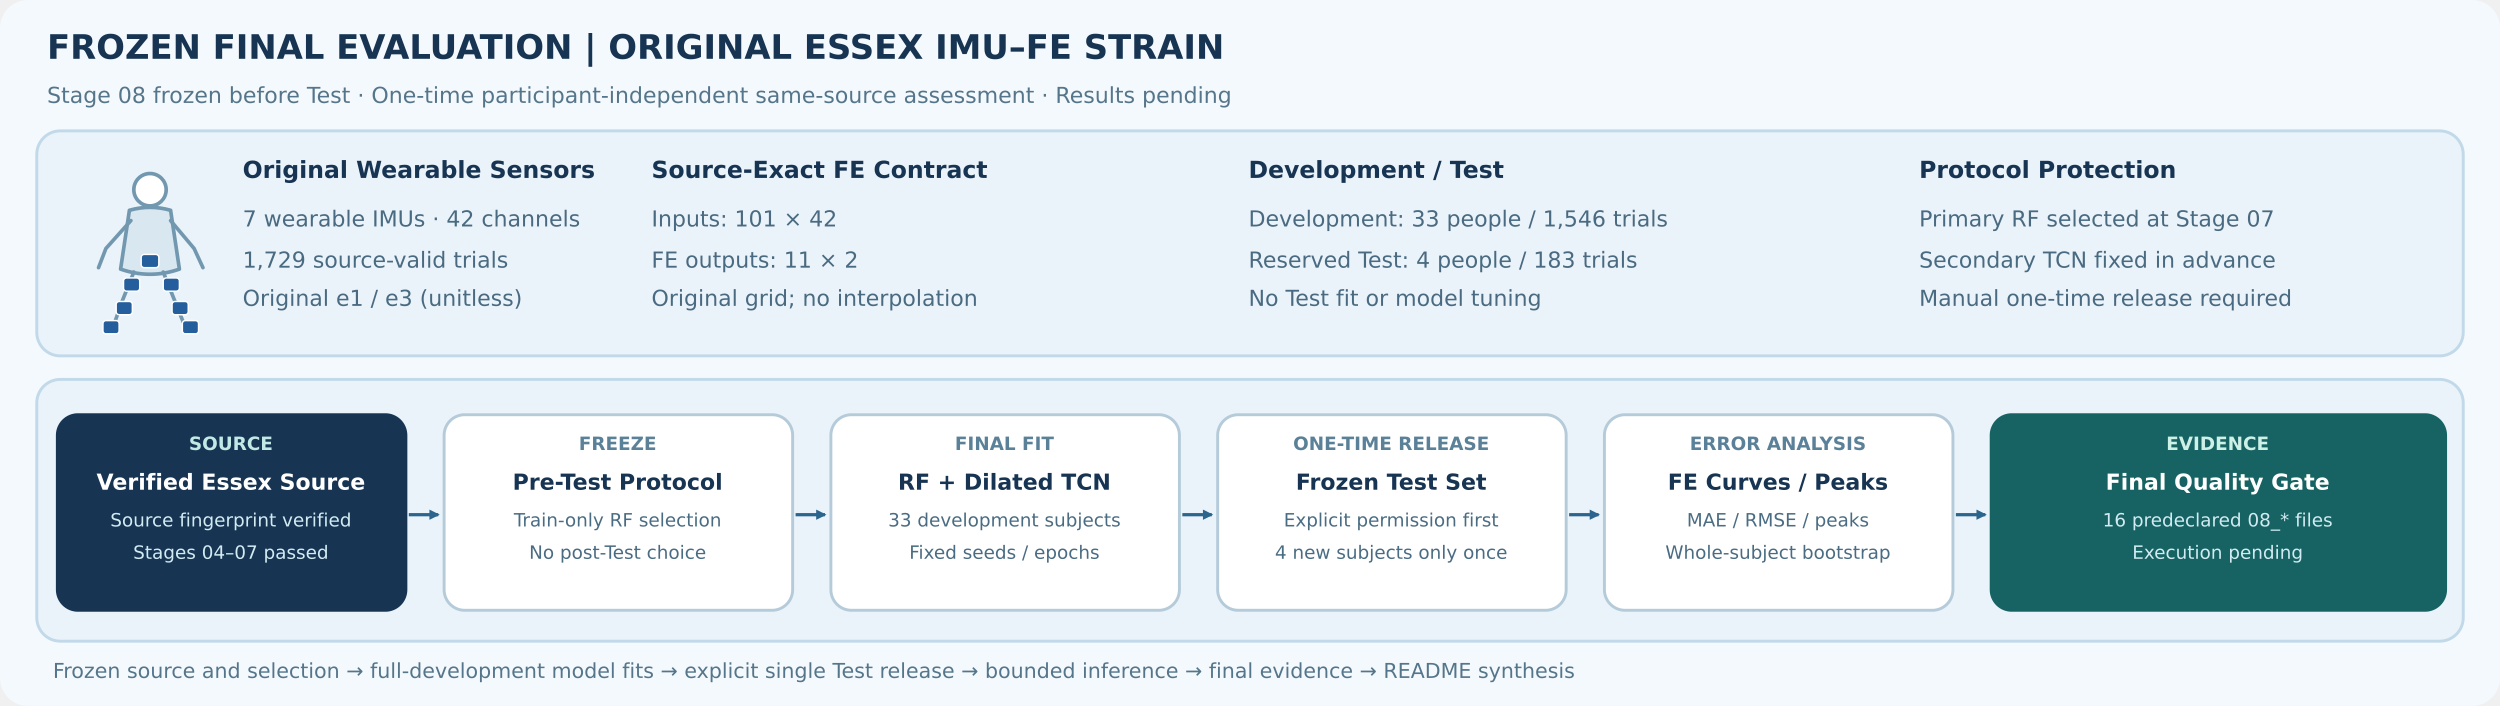
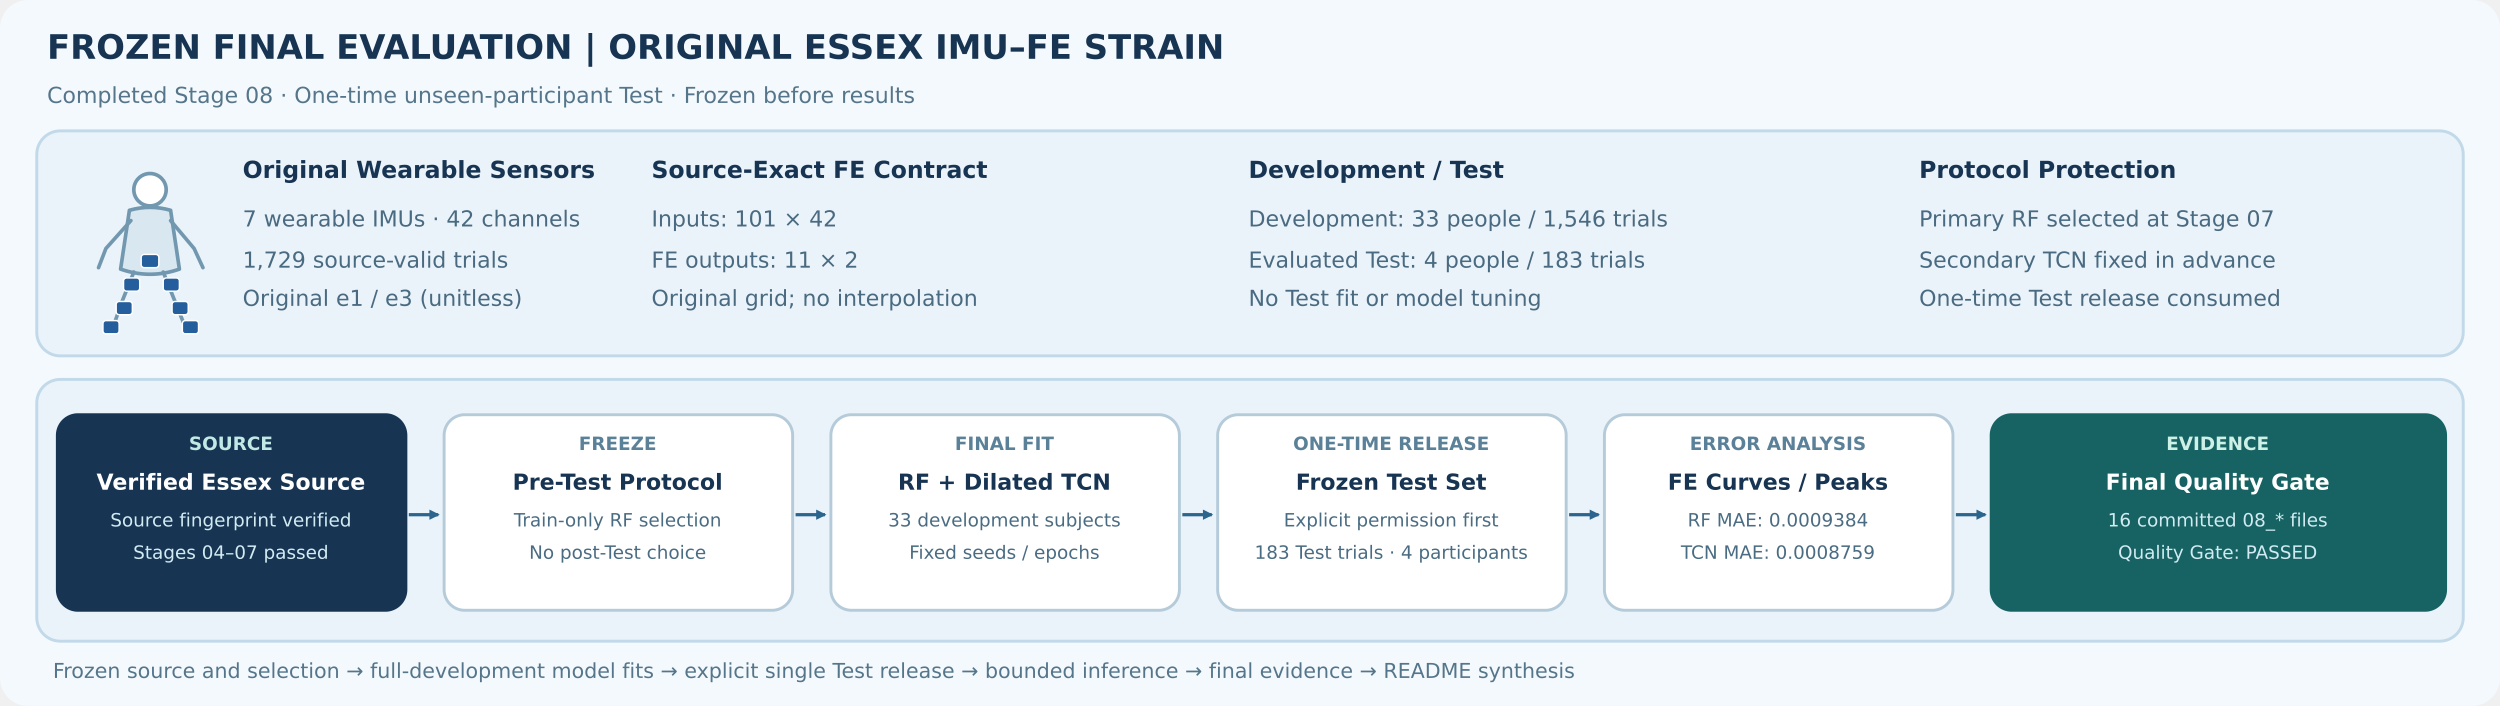
<svg xmlns="http://www.w3.org/2000/svg" width="1700" height="480" viewBox="0 0 1700 480" role="img" aria-labelledby="title desc">
  <defs>
    <marker id="arrow" markerUnits="userSpaceOnUse" markerWidth="7" markerHeight="7" refX="6" refY="3.5" orient="auto">
      <path d="M0 0 L7 3.5 L0 7 Z" fill="#2B648C" />
    </marker>
  </defs>
  <rect x="0" y="0" width="1700" height="480" rx="19" fill="#F4F9FD" />
  <g font-family="DejaVu Sans, Arial, sans-serif">
    <text x="32" y="40" font-size="23" font-weight="700" fill="#173453">FROZEN FINAL EVALUATION | ORIGINAL ESSEX IMU–FE STRAIN</text>
-     <text x="32" y="70" font-size="15" fill="#55758A">Stage 08 frozen before Test · One-time participant-independent same-source assessment · Results pending</text>
+     <text x="32" y="70" font-size="15" fill="#55758A">Completed Stage 08 · One-time unseen-participant Test · Frozen before results</text>
    <rect x="25" y="89" width="1650" height="153" rx="16" fill="#EAF3FA" stroke="#C1D9E8" stroke-width="2" />
    <g stroke="#7298B0" stroke-width="2.5" stroke-linecap="round" stroke-linejoin="round">
      <circle cx="102" cy="129" r="11" fill="#FFFFFF" />
      <path d="M88 143 Q102 139 116 143 L122 183 Q102 190 82 183 Z" fill="#D9E7F1" />
      <path d="M89 150 L72 169 L67 182 M116 150 L132 169 L138 182 M91 185 L83 205 L76 225 M111 185 L119 205 L127 225" fill="none" />
    </g>
    <g fill="#245E9D" stroke="#FFFFFF" stroke-width="1">
      <rect x="96" y="173" width="12" height="9" rx="2" />
      <rect x="84" y="189" width="11" height="9" rx="2" />
      <rect x="111" y="189" width="11" height="9" rx="2" />
      <rect x="79" y="205" width="11" height="9" rx="2" />
      <rect x="117" y="205" width="11" height="9" rx="2" />
      <rect x="70" y="218" width="11" height="9" rx="2" />
      <rect x="124" y="218" width="11" height="9" rx="2" />
    </g>
    <g fill="#173453" font-size="16" font-weight="700">
      <text x="165" y="121">Original Wearable Sensors</text>
      <text x="443" y="121">Source-Exact FE Contract</text>
      <text x="849" y="121">Development / Test</text>
      <text x="1305" y="121">Protocol Protection</text>
    </g>
    <g fill="#496A80" font-size="15">
      <text x="165" y="154">7 wearable IMUs · 42 channels</text>
      <text x="165" y="182">1,729 source-valid trials</text>
      <text x="165" y="208">Original e1 / e3 (unitless)</text>
      <text x="443" y="154">Inputs: 101 × 42</text>
      <text x="443" y="182">FE outputs: 11 × 2</text>
      <text x="443" y="208">Original grid; no interpolation</text>
      <text x="849" y="154">Development: 33 people / 1,546 trials</text>
-       <text x="849" y="182">Reserved Test: 4 people / 183 trials</text>
+       <text x="849" y="182">Evaluated Test: 4 people / 183 trials</text>
      <text x="849" y="208">No Test fit or model tuning</text>
      <text x="1305" y="154">Primary RF selected at Stage 07</text>
      <text x="1305" y="182">Secondary TCN fixed in advance</text>
-       <text x="1305" y="208">Manual one-time release required</text>
+       <text x="1305" y="208">One-time Test release consumed</text>
    </g>
    <rect x="25" y="258" width="1650" height="178" rx="16" fill="#EAF3FA" stroke="#C1D9E8" stroke-width="2" />
    <g stroke-width="2">
      <rect x="39" y="282" width="237" height="133" rx="14" fill="#173453" stroke="#173453" />
      <rect x="302" y="282" width="237" height="133" rx="14" fill="white" stroke="#B5CBD9" />
      <rect x="565" y="282" width="237" height="133" rx="14" fill="white" stroke="#B5CBD9" />
      <rect x="828" y="282" width="237" height="133" rx="14" fill="white" stroke="#B5CBD9" />
      <rect x="1091" y="282" width="237" height="133" rx="14" fill="white" stroke="#B5CBD9" />
      <rect x="1354" y="282" width="309" height="133" rx="14" fill="#176363" stroke="#176363" />
    </g>
    <g fill="none" stroke="#2B648C" stroke-width="2.2" marker-end="url(#arrow)">
      <path d="M278 350 H298" />
      <path d="M541 350 H561" />
      <path d="M804 350 H824" />
      <path d="M1067 350 H1087" />
      <path d="M1330 350 H1350" />
    </g>
    <g font-size="12.5" font-weight="700" text-anchor="middle">
      <text x="157" y="306" fill="#C1EAE6">SOURCE</text>
      <text x="420" y="306" fill="#5B8199">FREEZE</text>
      <text x="683" y="306" fill="#5B8199">FINAL FIT</text>
      <text x="946" y="306" fill="#5B8199">ONE-TIME RELEASE</text>
      <text x="1209" y="306" fill="#5B8199">ERROR ANALYSIS</text>
      <text x="1508" y="306" fill="#CDF0E7">EVIDENCE</text>
    </g>
    <g font-size="15" font-weight="700" text-anchor="middle">
      <text x="157" y="333" fill="white">Verified Essex Source</text>
      <text x="420" y="333" fill="#173453">Pre-Test Protocol</text>
      <text x="683" y="333" fill="#173453">RF + Dilated TCN</text>
      <text x="946" y="333" fill="#173453">Frozen Test Set</text>
      <text x="1209" y="333" fill="#173453">FE Curves / Peaks</text>
      <text x="1508" y="333" fill="white">Final Quality Gate</text>
    </g>
    <g font-size="12.5" text-anchor="middle">
      <text x="157" y="358" fill="#D2EBF2">Source fingerprint verified</text>
      <text x="157" y="380" fill="#D2EBF2">Stages 04–07 passed</text>
      <text x="420" y="358" fill="#4A6C82">Train-only RF selection</text>
      <text x="420" y="380" fill="#4A6C82">No post-Test choice</text>
      <text x="683" y="358" fill="#4A6C82">33 development subjects</text>
      <text x="683" y="380" fill="#4A6C82">Fixed seeds / epochs</text>
      <text x="946" y="358" fill="#4A6C82">Explicit permission first</text>
-       <text x="946" y="380" fill="#4A6C82">4 new subjects only once</text>
-       <text x="1209" y="358" fill="#4A6C82">MAE / RMSE / peaks</text>
-       <text x="1209" y="380" fill="#4A6C82">Whole-subject bootstrap</text>
-       <text x="1508" y="358" fill="#D2EBF2">16 predeclared 08_* files</text>
-       <text x="1508" y="380" fill="#D2EBF2">Execution pending</text>
+       <text x="946" y="380" fill="#4A6C82">183 Test trials · 4 participants</text>
+       <text x="1209" y="358" fill="#4A6C82">RF MAE: 0.0009384</text>
+       <text x="1209" y="380" fill="#4A6C82">TCN MAE: 0.0008759</text>
+       <text x="1508" y="358" fill="#D2EBF2">16 committed 08_* files</text>
+       <text x="1508" y="380" fill="#D2EBF2">Quality Gate: PASSED</text>
    </g>
    <text x="36" y="461" font-size="14" fill="#55758A">Frozen source and selection → full-development model fits → explicit single Test release → bounded inference → final evidence → README synthesis</text>
  </g>
</svg>
